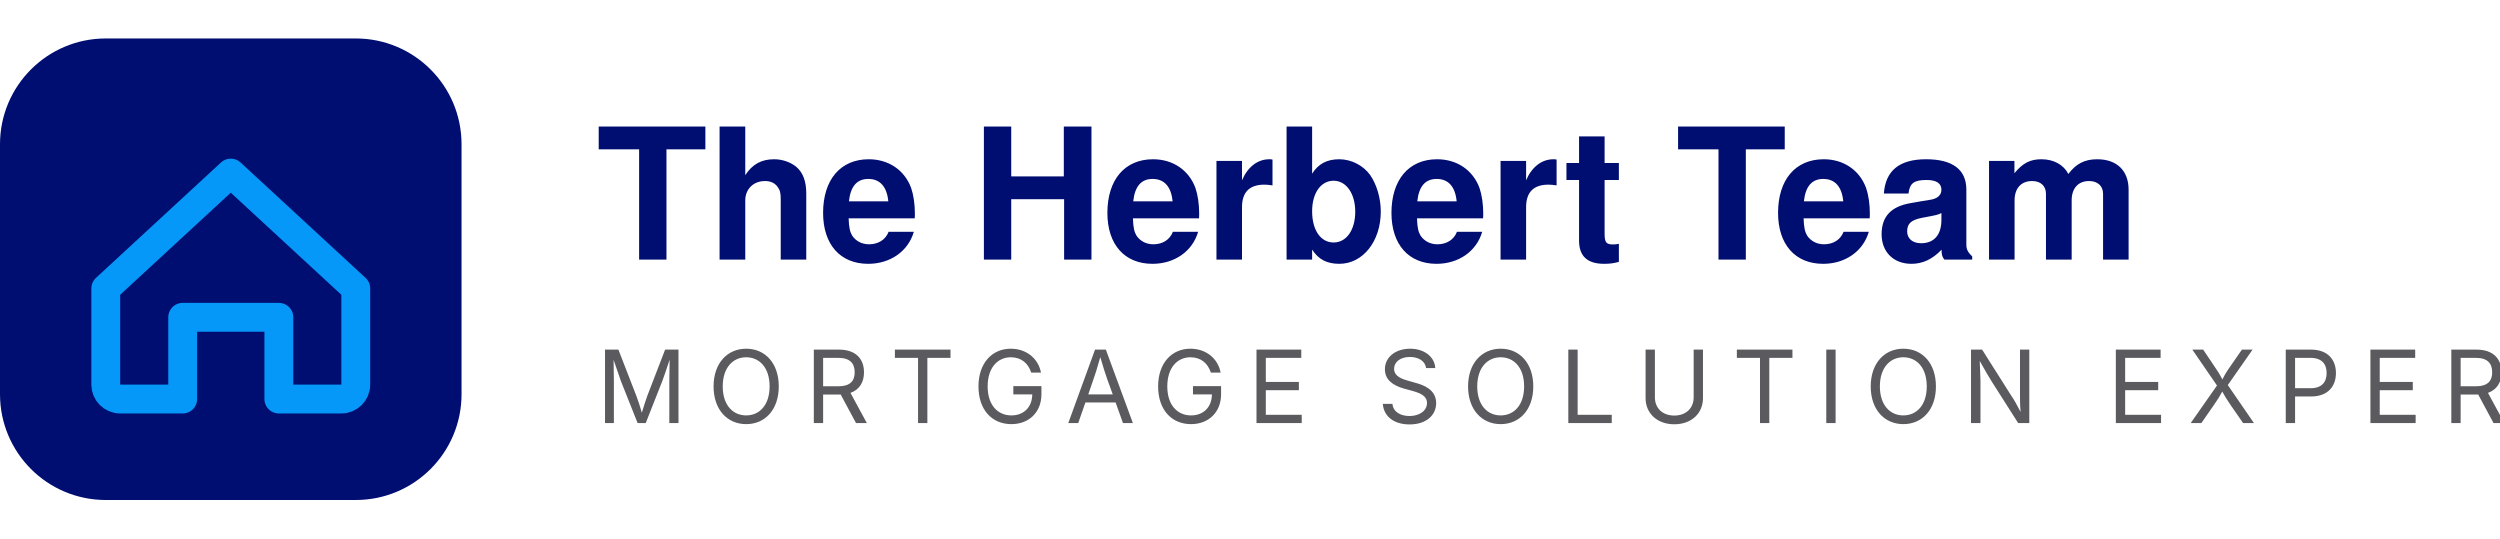
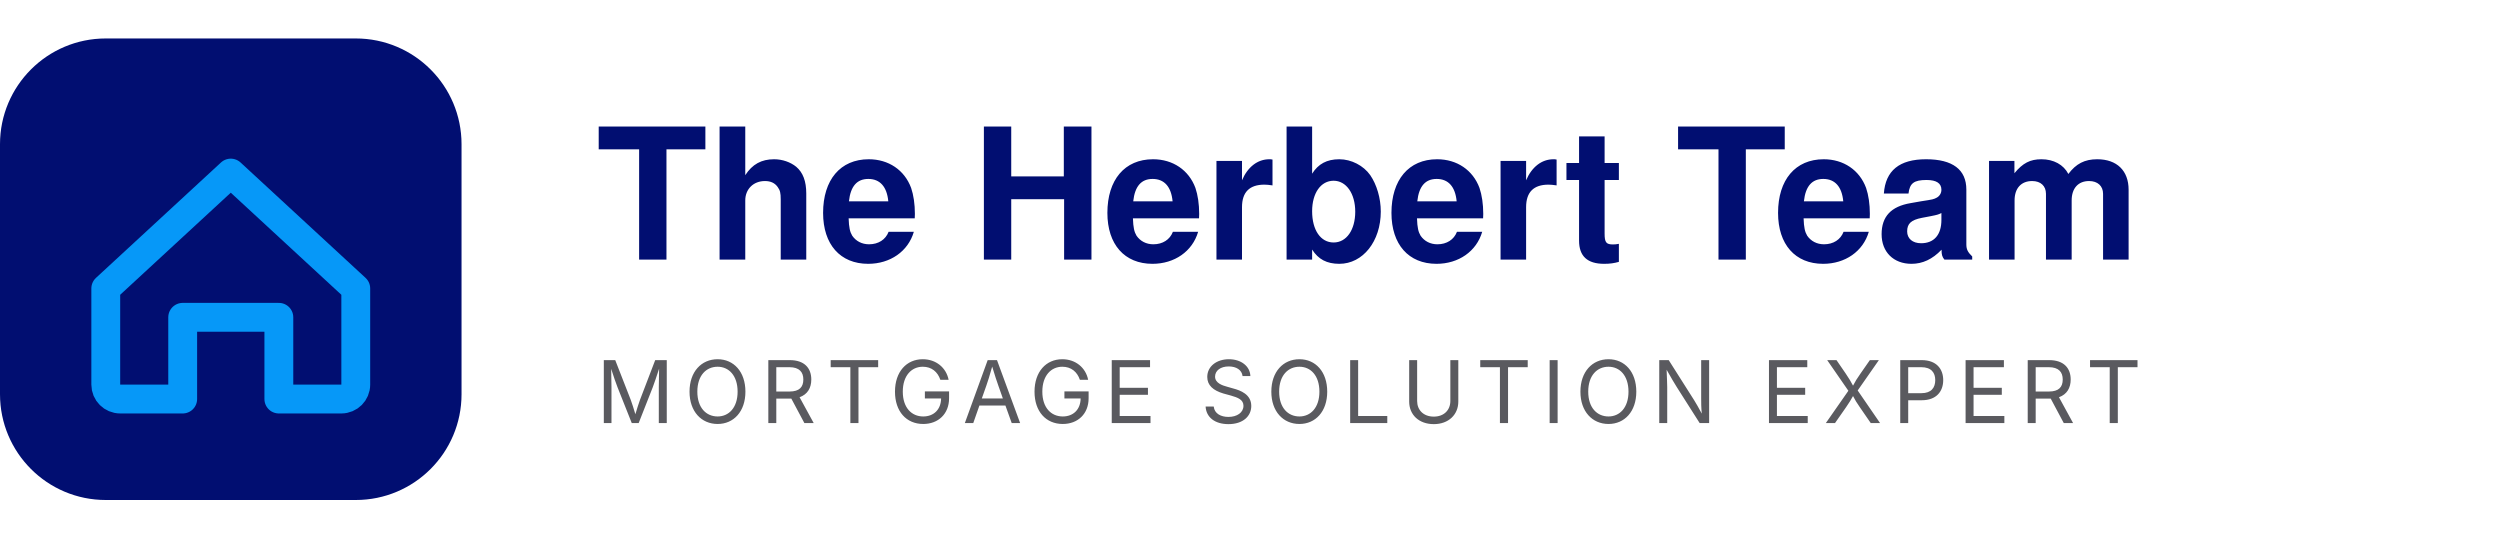
<svg xmlns="http://www.w3.org/2000/svg" viewBox="0 0 260 56" width="260" height="56" role="img" aria-label="The Herbert Team">
  <rect x="0" y="4" width="48" height="48" rx="11" fill="#010E71" />
  <path d="M11 30 24 18l13 12v10a1.5 1.5 0 0 1-1.5 1.5H29V33h-10v8.5h-6.5A1.5 1.5 0 0 1 11 40z" fill="none" stroke="#0698F8" stroke-width="3" stroke-linejoin="round" />
  <text x="62" y="27" font-family="Sora, Segoe UI, Helvetica, Arial, sans-serif" font-size="19" font-weight="800" fill="#010E71">The Herbert Team</text>
-   <text x="62" y="44" font-family="Inter, Segoe UI, Helvetica, Arial, sans-serif" font-size="10.5" letter-spacing="2.1" fill="#5A5A5F">MORTGAGE SOLUTION EXPERT</text>
+   <text x="62" y="44" font-family="Inter, Segoe UI, Helvetica, Arial, sans-serif" font-size="9" letter-spacing="1.05" fill="#5A5A5F">MORTGAGE SOLUTION EXPERT</text>
</svg>
